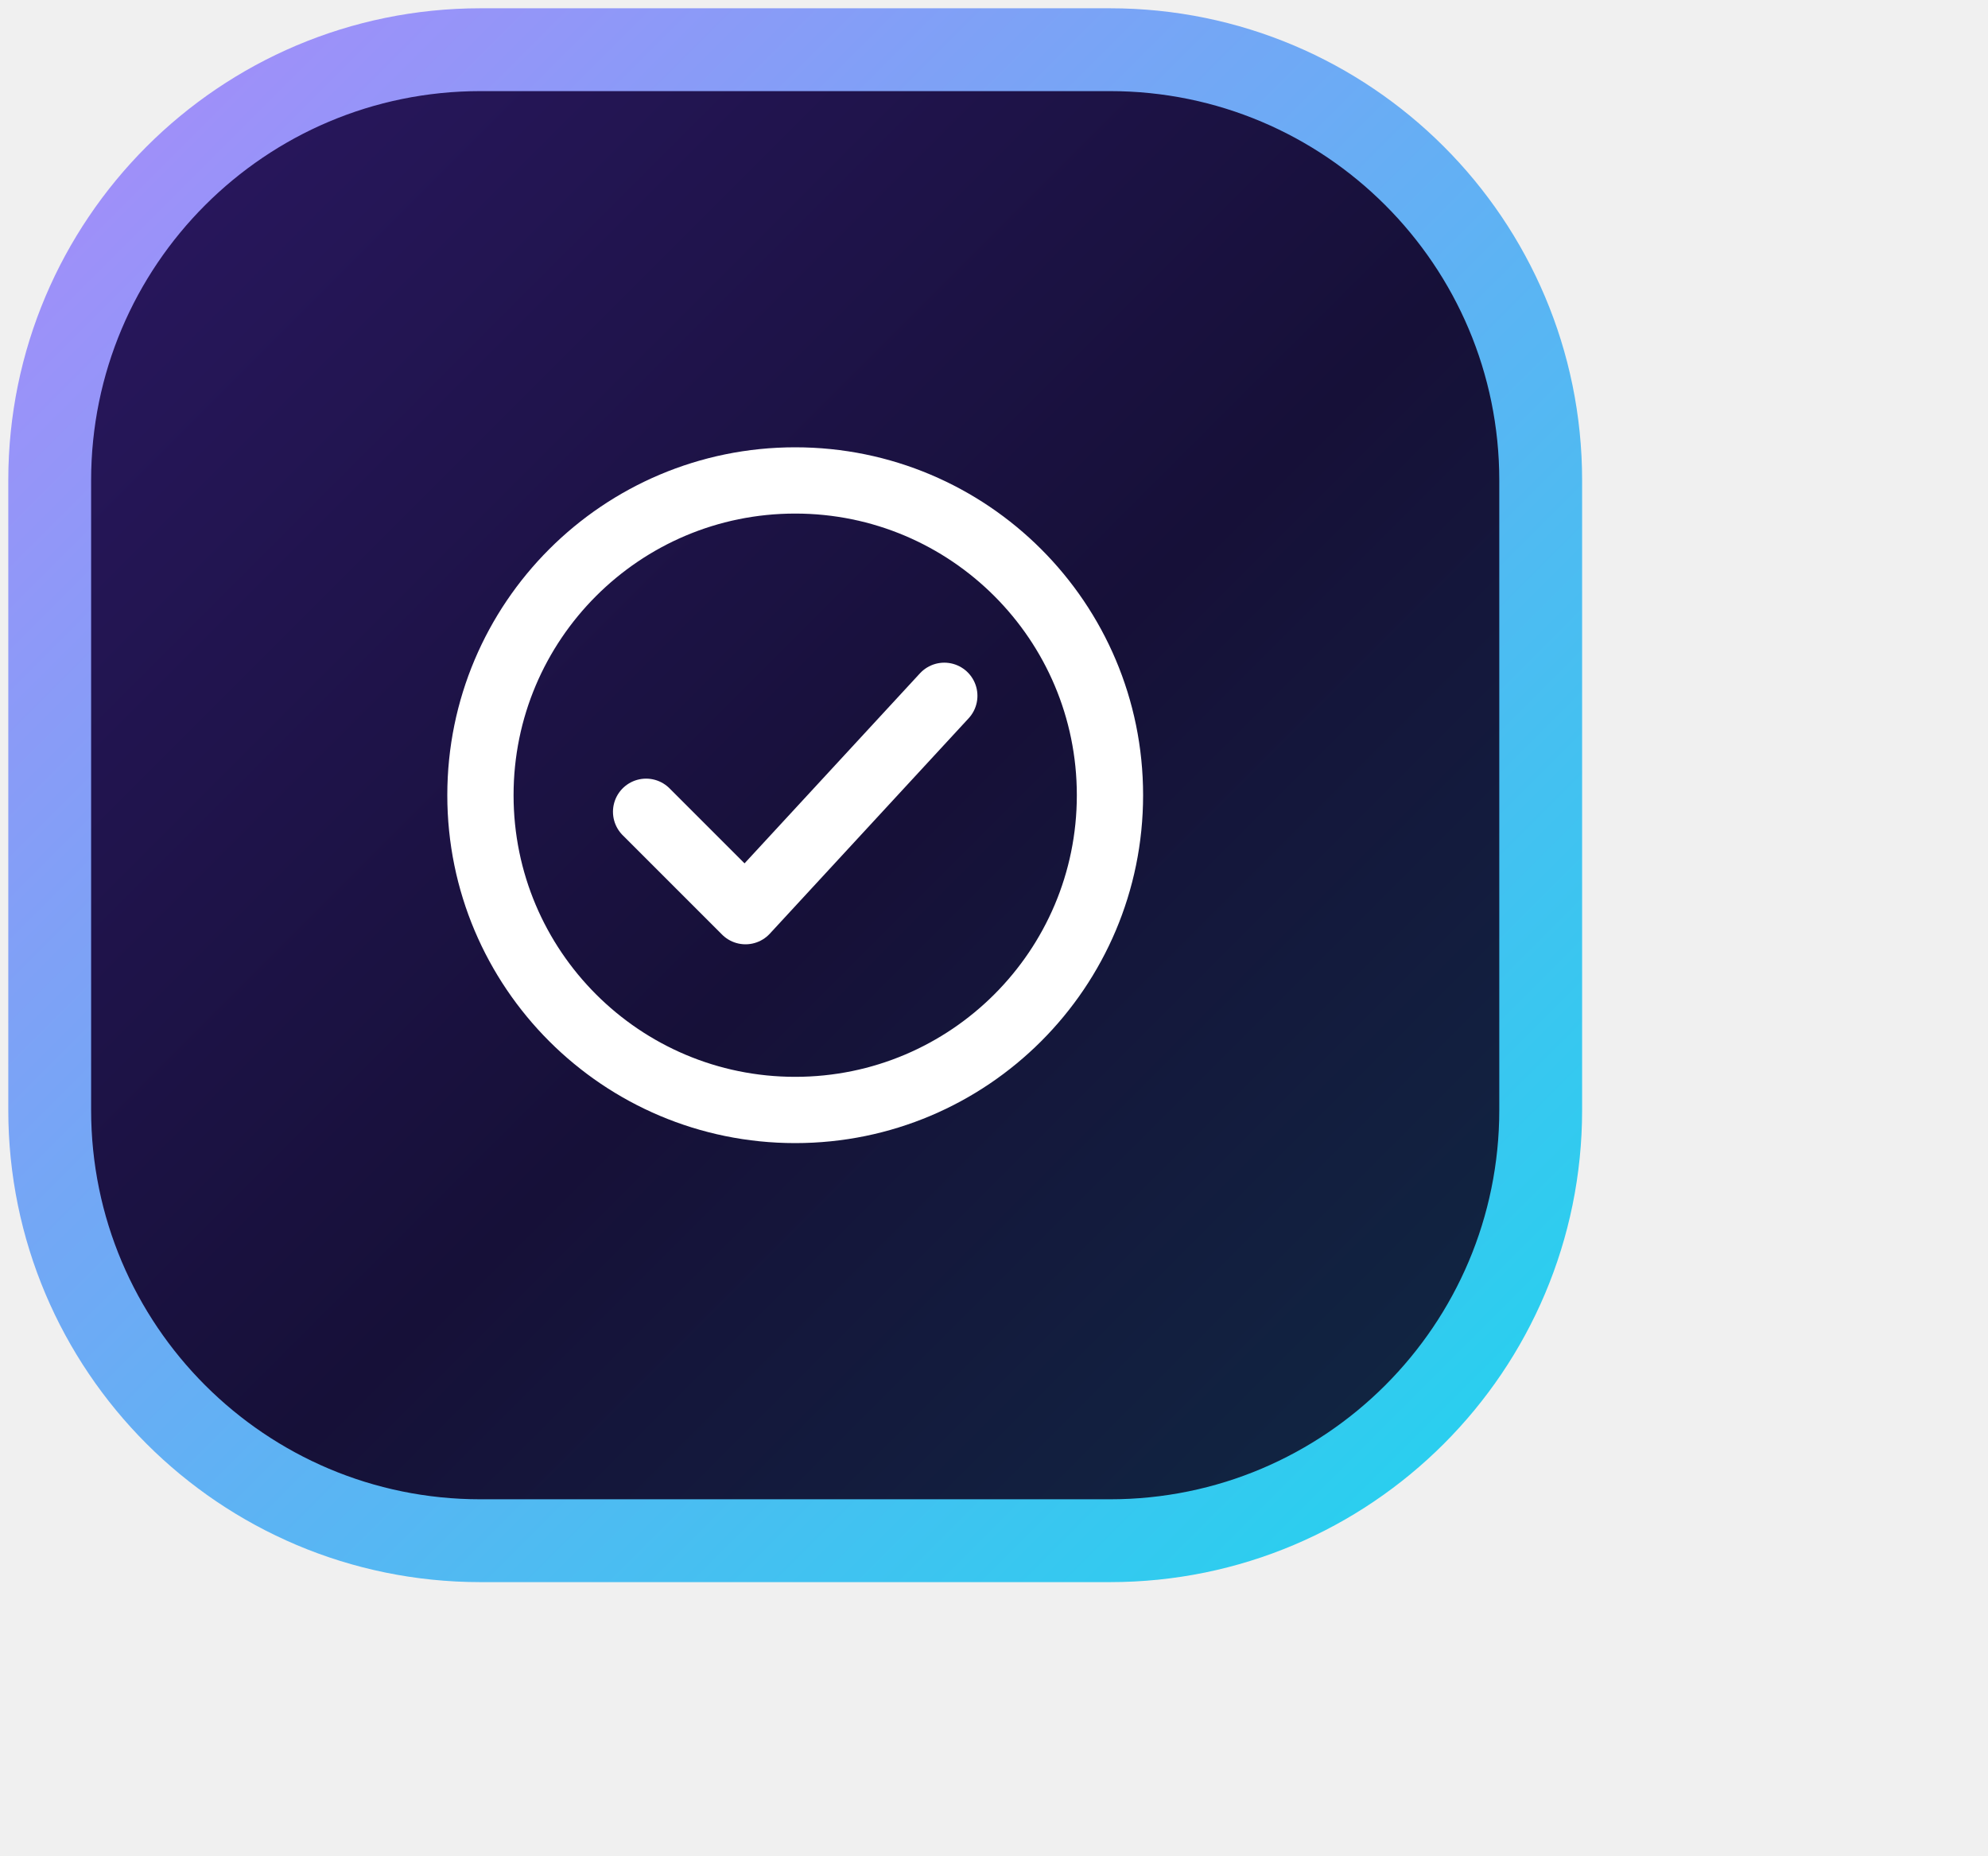
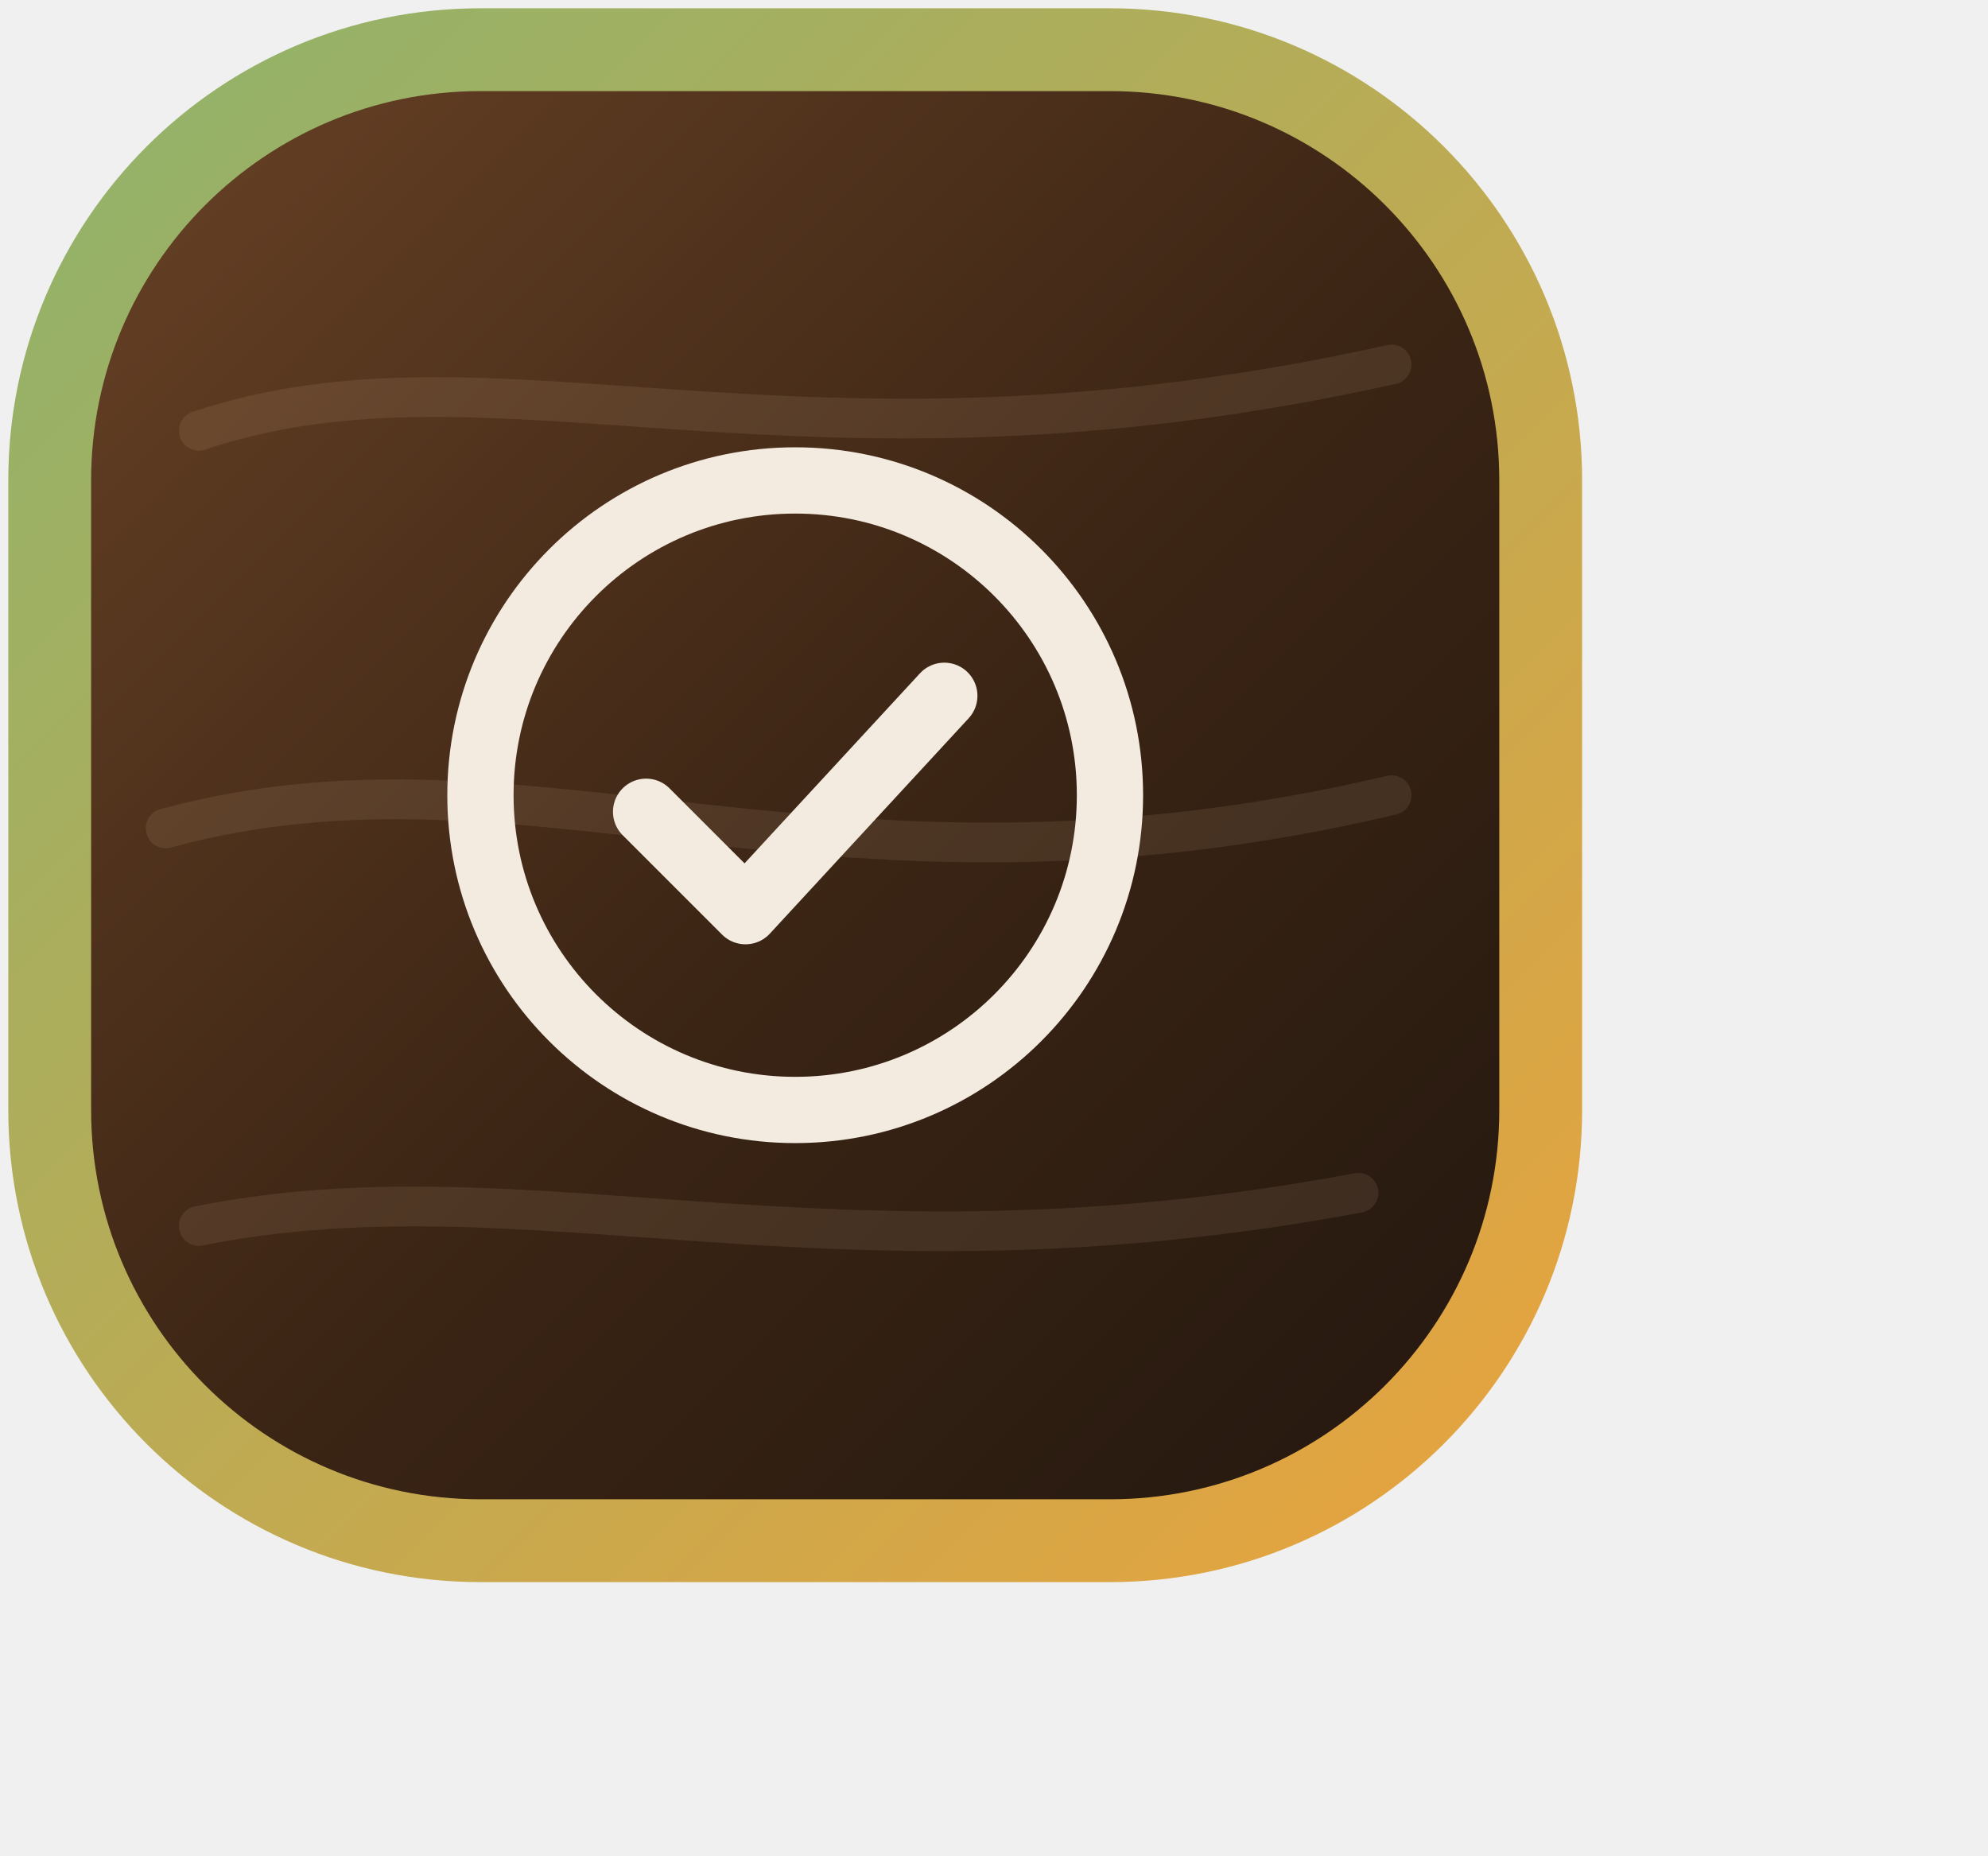
<svg xmlns="http://www.w3.org/2000/svg" width="60" height="56" viewBox="0 0 60 56" aria-hidden="true">
  <defs>
    <linearGradient id="tile" x1="0" y1="0" x2="1" y2="1">
-       <stop offset="0" stop-color="#2B1863" />
-       <stop offset="0.55" stop-color="#161038" />
-       <stop offset="1" stop-color="#0F2A44" />
+       <stop offset="0" stop-color="#6A4326" />
+       <stop offset="0.55" stop-color="#3A2414" />
+       <stop offset="1" stop-color="#22170F" />
    </linearGradient>
    <linearGradient id="edge" x1="0" y1="0" x2="1" y2="1">
-       <stop offset="0" stop-color="#A78BFA" />
-       <stop offset="1" stop-color="#22D3EE" />
+       <stop offset="0" stop-color="#8FB36B" />
+       <stop offset="1" stop-color="#E8A33D" />
    </linearGradient>
  </defs>
  <rect x="1.5" y="1.5" width="45" height="45" rx="13" fill="url(#tile)" stroke="url(#edge)" stroke-width="2.5" />
-   <g transform="translate(12 12)" fill="none" stroke="#FFFFFF" stroke-width="2" stroke-linecap="round" stroke-linejoin="round">
+   <g fill="none" stroke="#FFE7C7" stroke-opacity=".09" stroke-width="1.2" stroke-linecap="round">
+     <path d="M6 13c9-3 18 2 36-2" />
+     <path d="M5 25c11-3 20 3 37-1" />
+     <path d="M6 37c10-2 19 2 35-1" />
+   </g>
+   <g transform="translate(12 12)" fill="none" stroke="#F3EBE0" stroke-width="2" stroke-linecap="round" stroke-linejoin="round">
    <circle cx="12" cy="12" r="9.5" />
    <path d="M7.5 12.5l3 3 6-6.5" />
  </g>
</svg>
